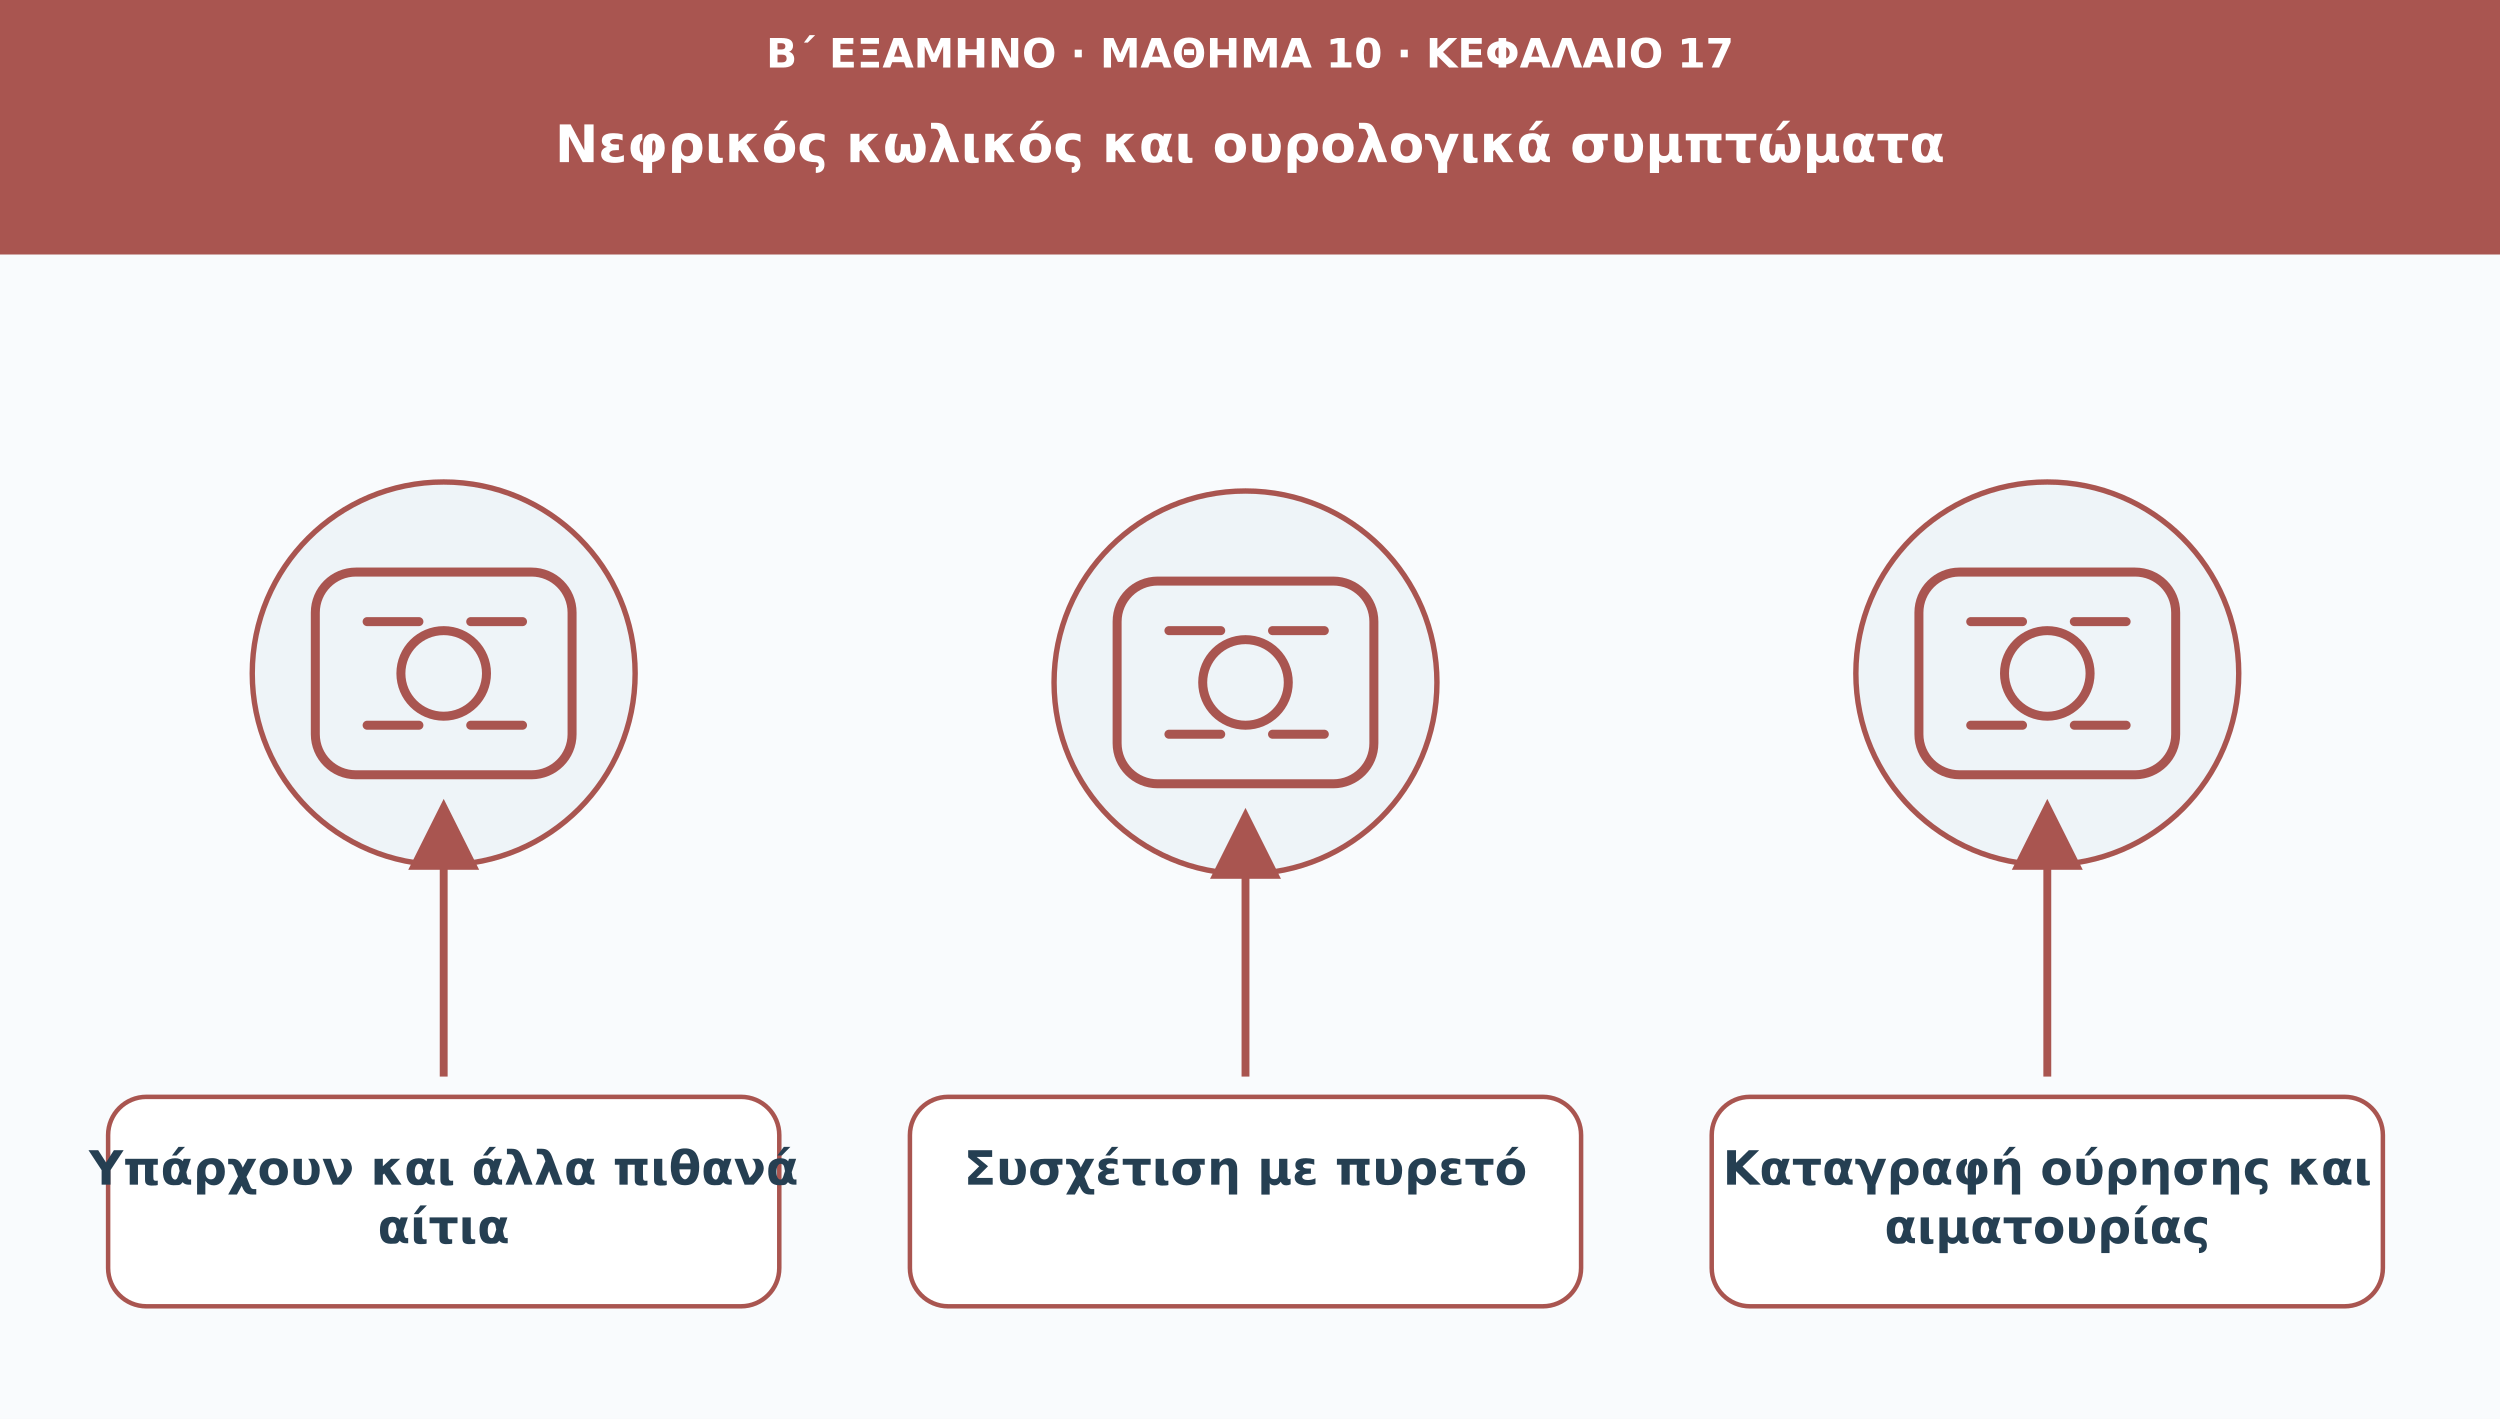
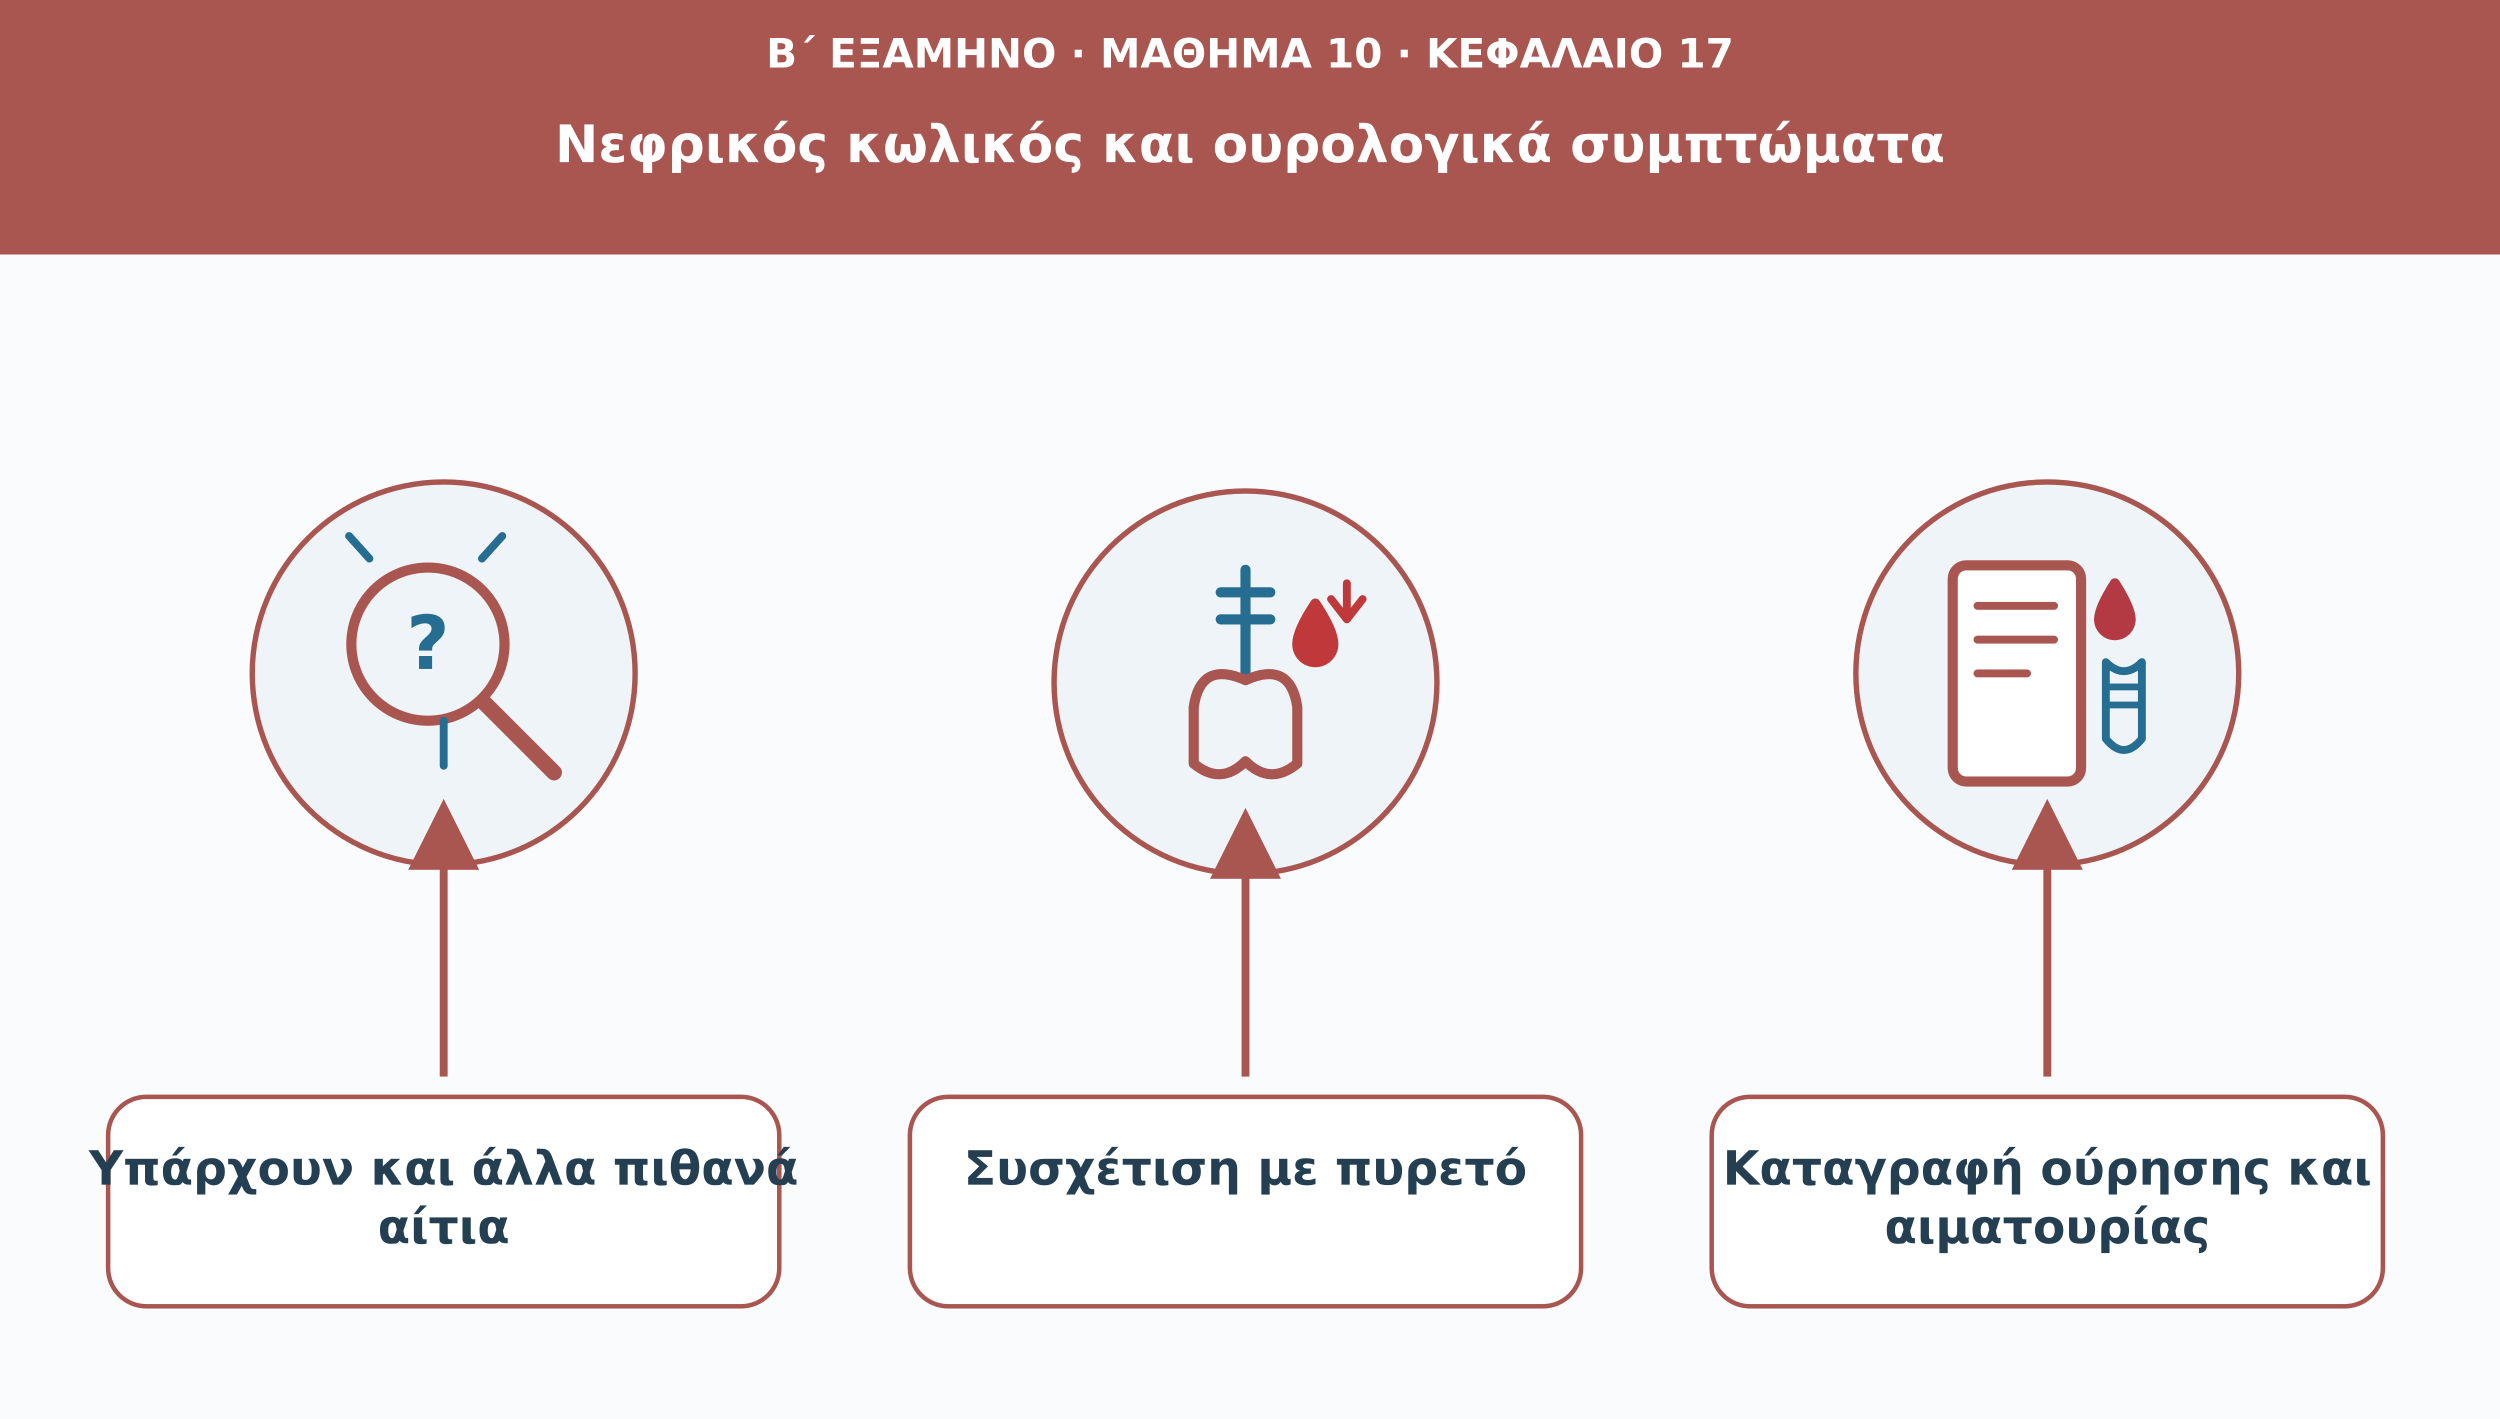
<svg xmlns="http://www.w3.org/2000/svg" viewBox="0 0 1110 630" role="img" aria-labelledby="t d">
  <defs>
    <marker id="arr" viewBox="0 0 10 10" markerWidth="9" markerHeight="9" refX="8" refY="5" orient="auto">
      <path d="M0 0L10 5L0 10Z" fill="#a95550" />
    </marker>
  </defs>
  <rect width="1110" height="630" fill="#f9fbfd" />
  <rect width="1110" height="113" fill="#a95550" />
  <text x="555" y="30" font-family="DejaVu Sans,Arial,sans-serif" font-size="18" fill="#ffffff" font-weight="690" text-anchor="middle">Β΄ ΕΞΑΜΗΝΟ · ΜΑΘΗΜΑ 10 · ΚΕΦΑΛΑΙΟ 17</text>
  <text x="555" y="72" font-family="DejaVu Sans,Arial,sans-serif" font-size="23" fill="#ffffff" font-weight="720" text-anchor="middle">Νεφρικός κωλικός και ουρολογικά συμπτώματα</text>
  <circle cx="197" cy="299" r="85" fill="#eef4f8" stroke="#a95550" stroke-width="2.4" />
-   <g transform="translate(197 299)" fill="none" stroke="#a95550" stroke-width="4" stroke-linecap="round" stroke-linejoin="round">
-     <rect x="-57" y="-45" width="114" height="90" rx="18" />
-     <circle r="19" />
-     <path d="M-34-23h23m23 0h23m-69 46h23m23 0h23" />
+   <g transform="translate(197 299)" fill="none" stroke="#a95550" stroke-width="4.5" stroke-linecap="round" stroke-linejoin="round">
+     <circle cx="-7" cy="-13" r="34" />
+     <path d="M18 13l31 31" stroke-width="7" />
+     <text x="-7" y="-2" text-anchor="middle" font-family="DejaVu Sans,Arial,sans-serif" font-size="33" font-weight="700" fill="#256e91" stroke="none">?</text>
+     <path d="M-33-51l-9-10m59 10 9-10m-26 82v20" stroke="#256e91" stroke-width="3.5" />
  </g>
  <path d="M197 478L197 361" stroke="#a95550" stroke-width="3.5" marker-end="url(#arr)" />
  <rect x="48" y="487" width="298" height="93" rx="17" fill="#ffffff" stroke="#a95550" stroke-width="2" />
  <text x="197" y="526" font-family="DejaVu Sans,Arial,sans-serif" font-size="21" fill="#253f52" font-weight="700" text-anchor="middle">Υπάρχουν και άλλα πιθανά</text>
  <text x="197" y="552" font-family="DejaVu Sans,Arial,sans-serif" font-size="21" fill="#253f52" font-weight="700" text-anchor="middle">αίτια</text>
  <circle cx="553" cy="303" r="85" fill="#eef4f8" stroke="#a95550" stroke-width="2.4" />
-   <g transform="translate(553 303)" fill="none" stroke="#a95550" stroke-width="4" stroke-linecap="round" stroke-linejoin="round">
-     <rect x="-57" y="-45" width="114" height="90" rx="18" />
-     <circle r="19" />
-     <path d="M-34-23h23m23 0h23m-69 46h23m23 0h23" />
+   <g transform="translate(553 303)" fill="none" stroke="#a95550" stroke-width="4.5" stroke-linecap="round" stroke-linejoin="round">
+     <path d="M0-50v48m-11-38h22m-22 12h22" stroke="#256e91" />
+     <path d="M0-1q-20-9-23 12v25q12 10 23-1 11 11 23 1V11Q20-10 0-1Z" />
+     <path d="M31-35q-8 12-8 18a8 8 0 0 0 16 0q0-6-8-18Z" fill="#c0393a" stroke="#c0393a" />
+     <path d="M45-44v16m-7-9 7 9 7-9" stroke="#c0393a" stroke-width="3.5" />
  </g>
  <path d="M553 478L553 365" stroke="#a95550" stroke-width="3.5" marker-end="url(#arr)" />
  <rect x="404" y="487" width="298" height="93" rx="17" fill="#ffffff" stroke="#a95550" stroke-width="2" />
  <text x="553" y="526" font-family="DejaVu Sans,Arial,sans-serif" font-size="21" fill="#253f52" font-weight="700" text-anchor="middle">Συσχέτιση με πυρετό</text>
  <circle cx="909" cy="299" r="85" fill="#eef4f8" stroke="#a95550" stroke-width="2.4" />
-   <g transform="translate(909 299)" fill="none" stroke="#a95550" stroke-width="4" stroke-linecap="round" stroke-linejoin="round">
-     <rect x="-57" y="-45" width="114" height="90" rx="18" />
-     <circle r="19" />
-     <path d="M-34-23h23m23 0h23m-69 46h23m23 0h23" />
+   <g transform="translate(909 299)" fill="none" stroke="#a95550" stroke-width="4.5" stroke-linecap="round" stroke-linejoin="round">
+     <rect x="-42" y="-48" width="57" height="96" rx="6" fill="#fff" />
+     <path d="M-31-30h34m-34 15h34m-34 15h22" stroke-width="3.5" />
+     <path d="M30-40q-7 11-7 16a7 7 0 0 0 14 0q0-5-7-16Z" fill="#b33a43" stroke="#b33a43" />
+     <path d="M26-5q8 8 16 0v34q-8 10-16 0Z" fill="#eef4f8" stroke="#256e91" stroke-width="3.5" />
+     <path d="M28 6h12m-12 8h12" stroke="#256e91" stroke-width="3" />
  </g>
  <path d="M909 478L909 361" stroke="#a95550" stroke-width="3.5" marker-end="url(#arr)" />
  <rect x="760" y="487" width="298" height="93" rx="17" fill="#ffffff" stroke="#a95550" stroke-width="2" />
  <text x="909" y="526" font-family="DejaVu Sans,Arial,sans-serif" font-size="21" fill="#253f52" font-weight="700" text-anchor="middle">Καταγραφή ούρησης και</text>
  <text x="909" y="552" font-family="DejaVu Sans,Arial,sans-serif" font-size="21" fill="#253f52" font-weight="700" text-anchor="middle">αιματουρίας</text>
</svg>
